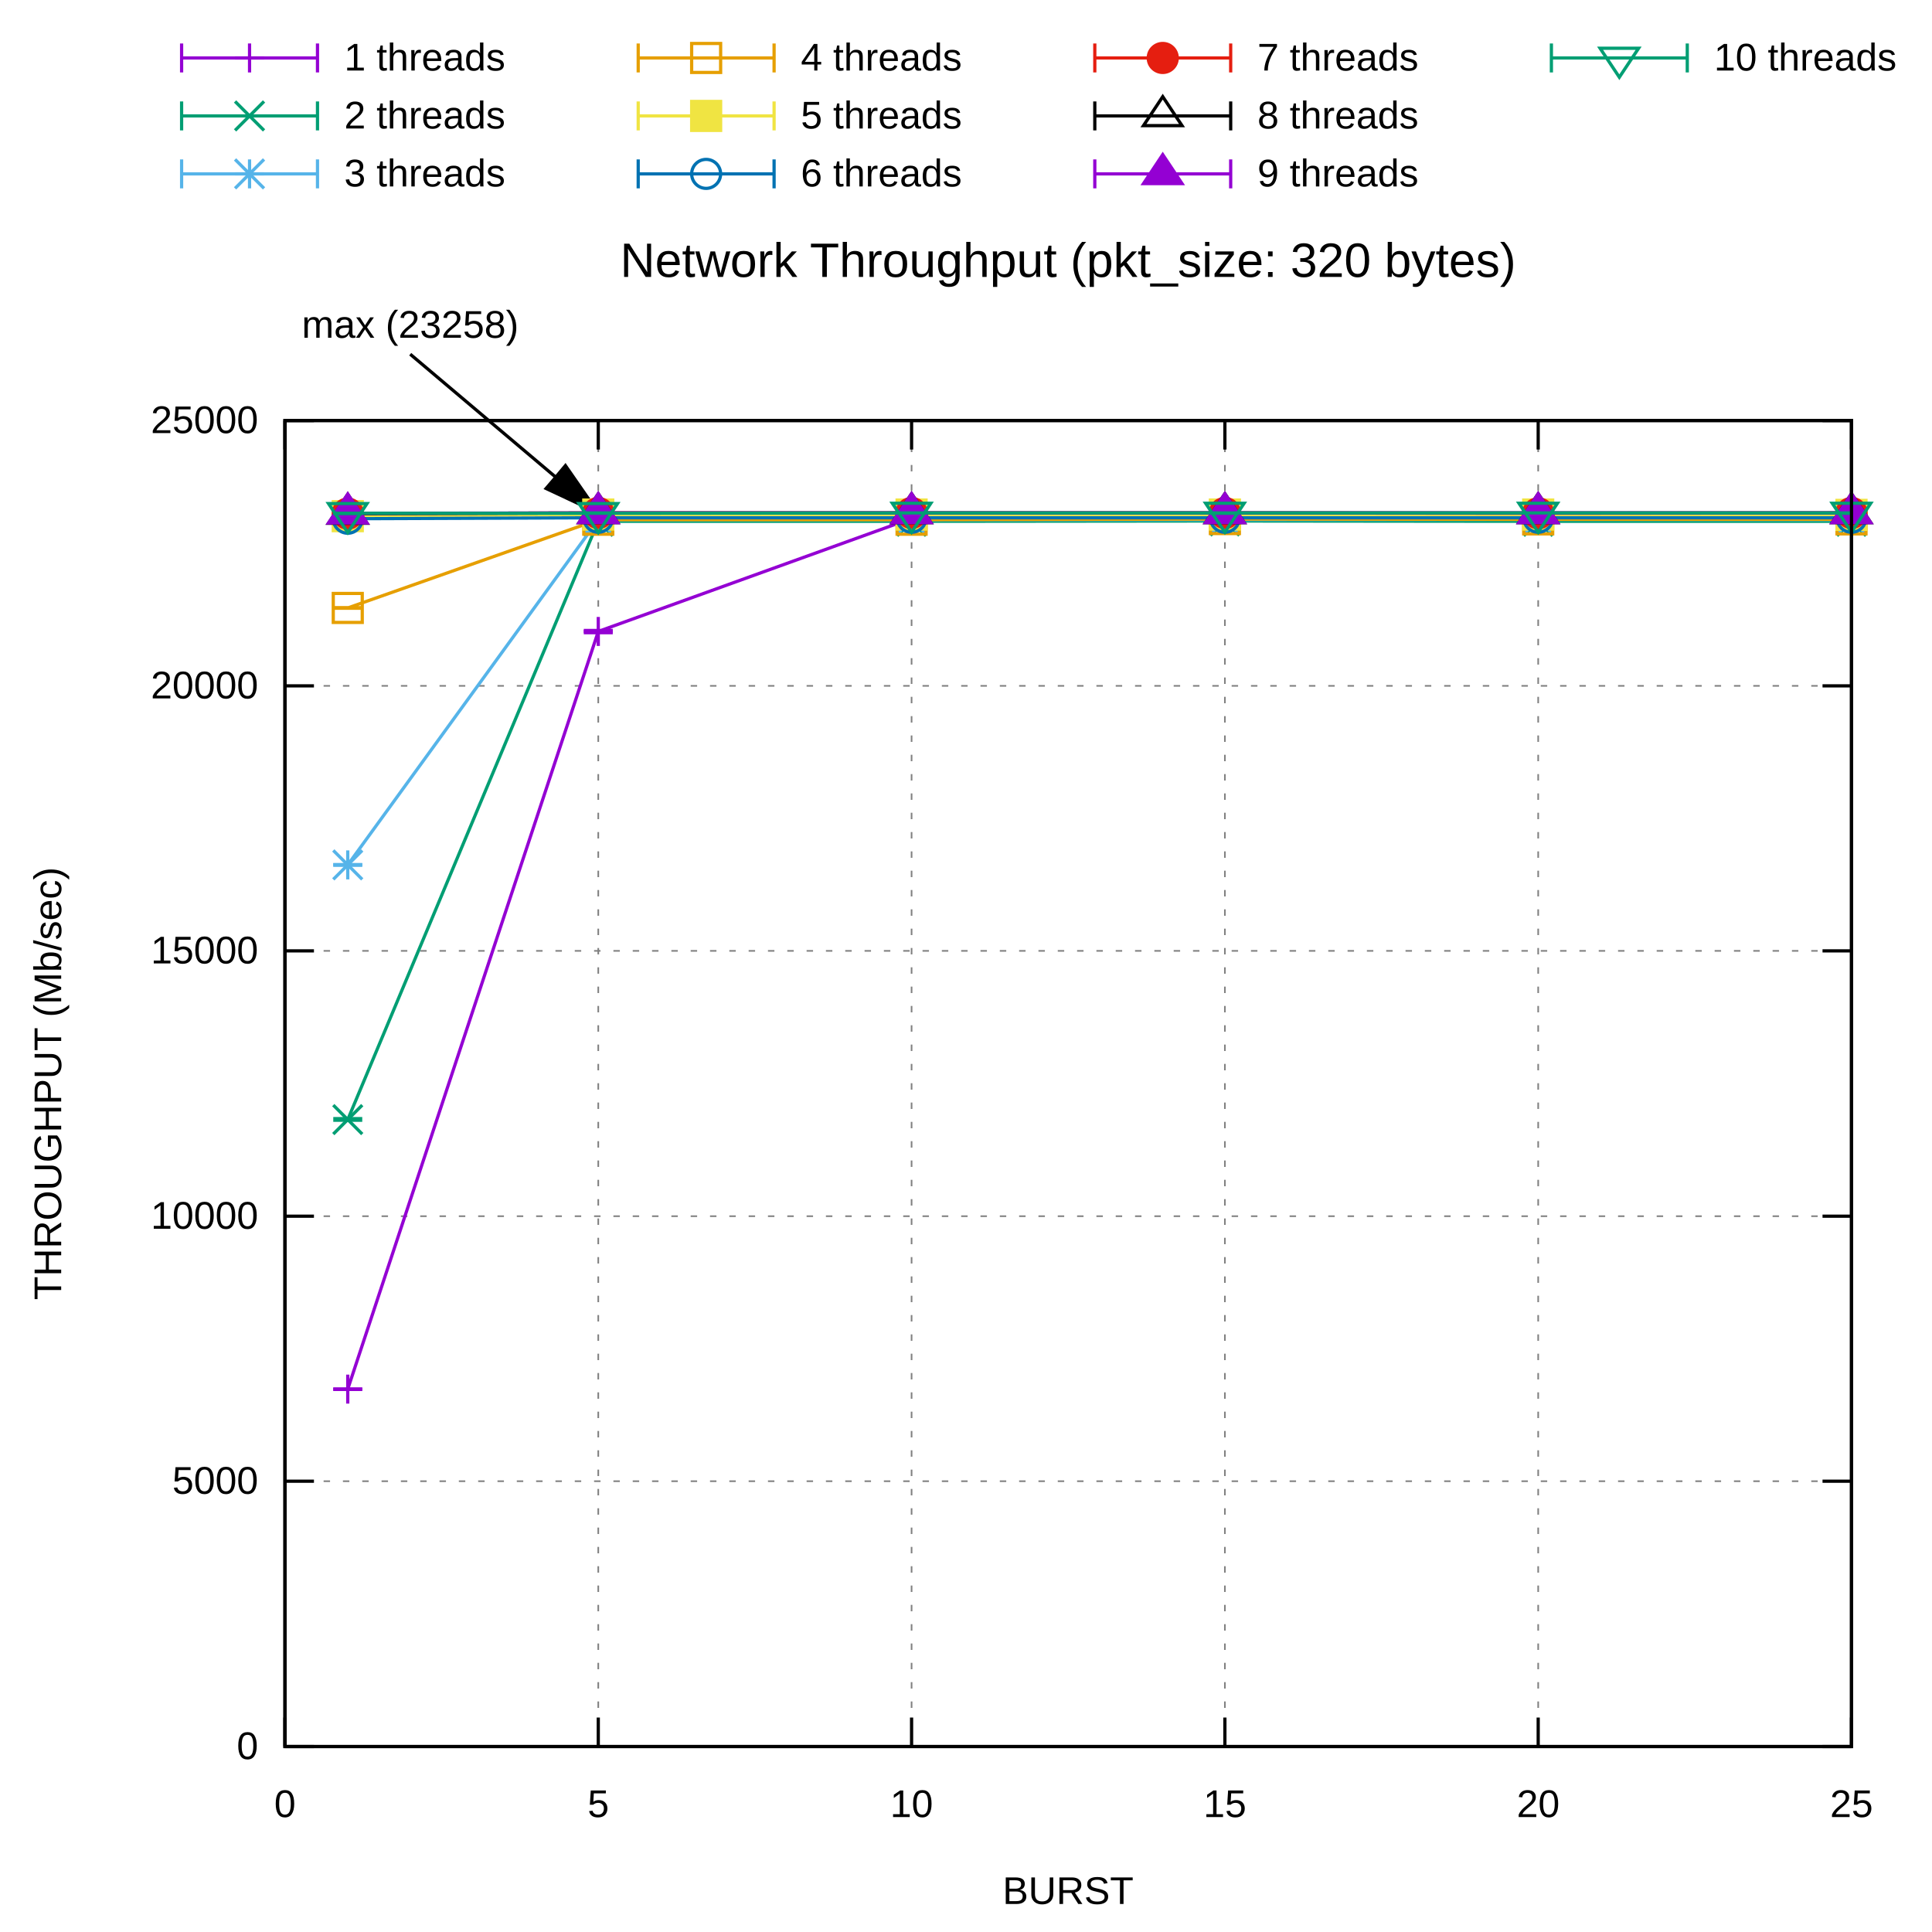
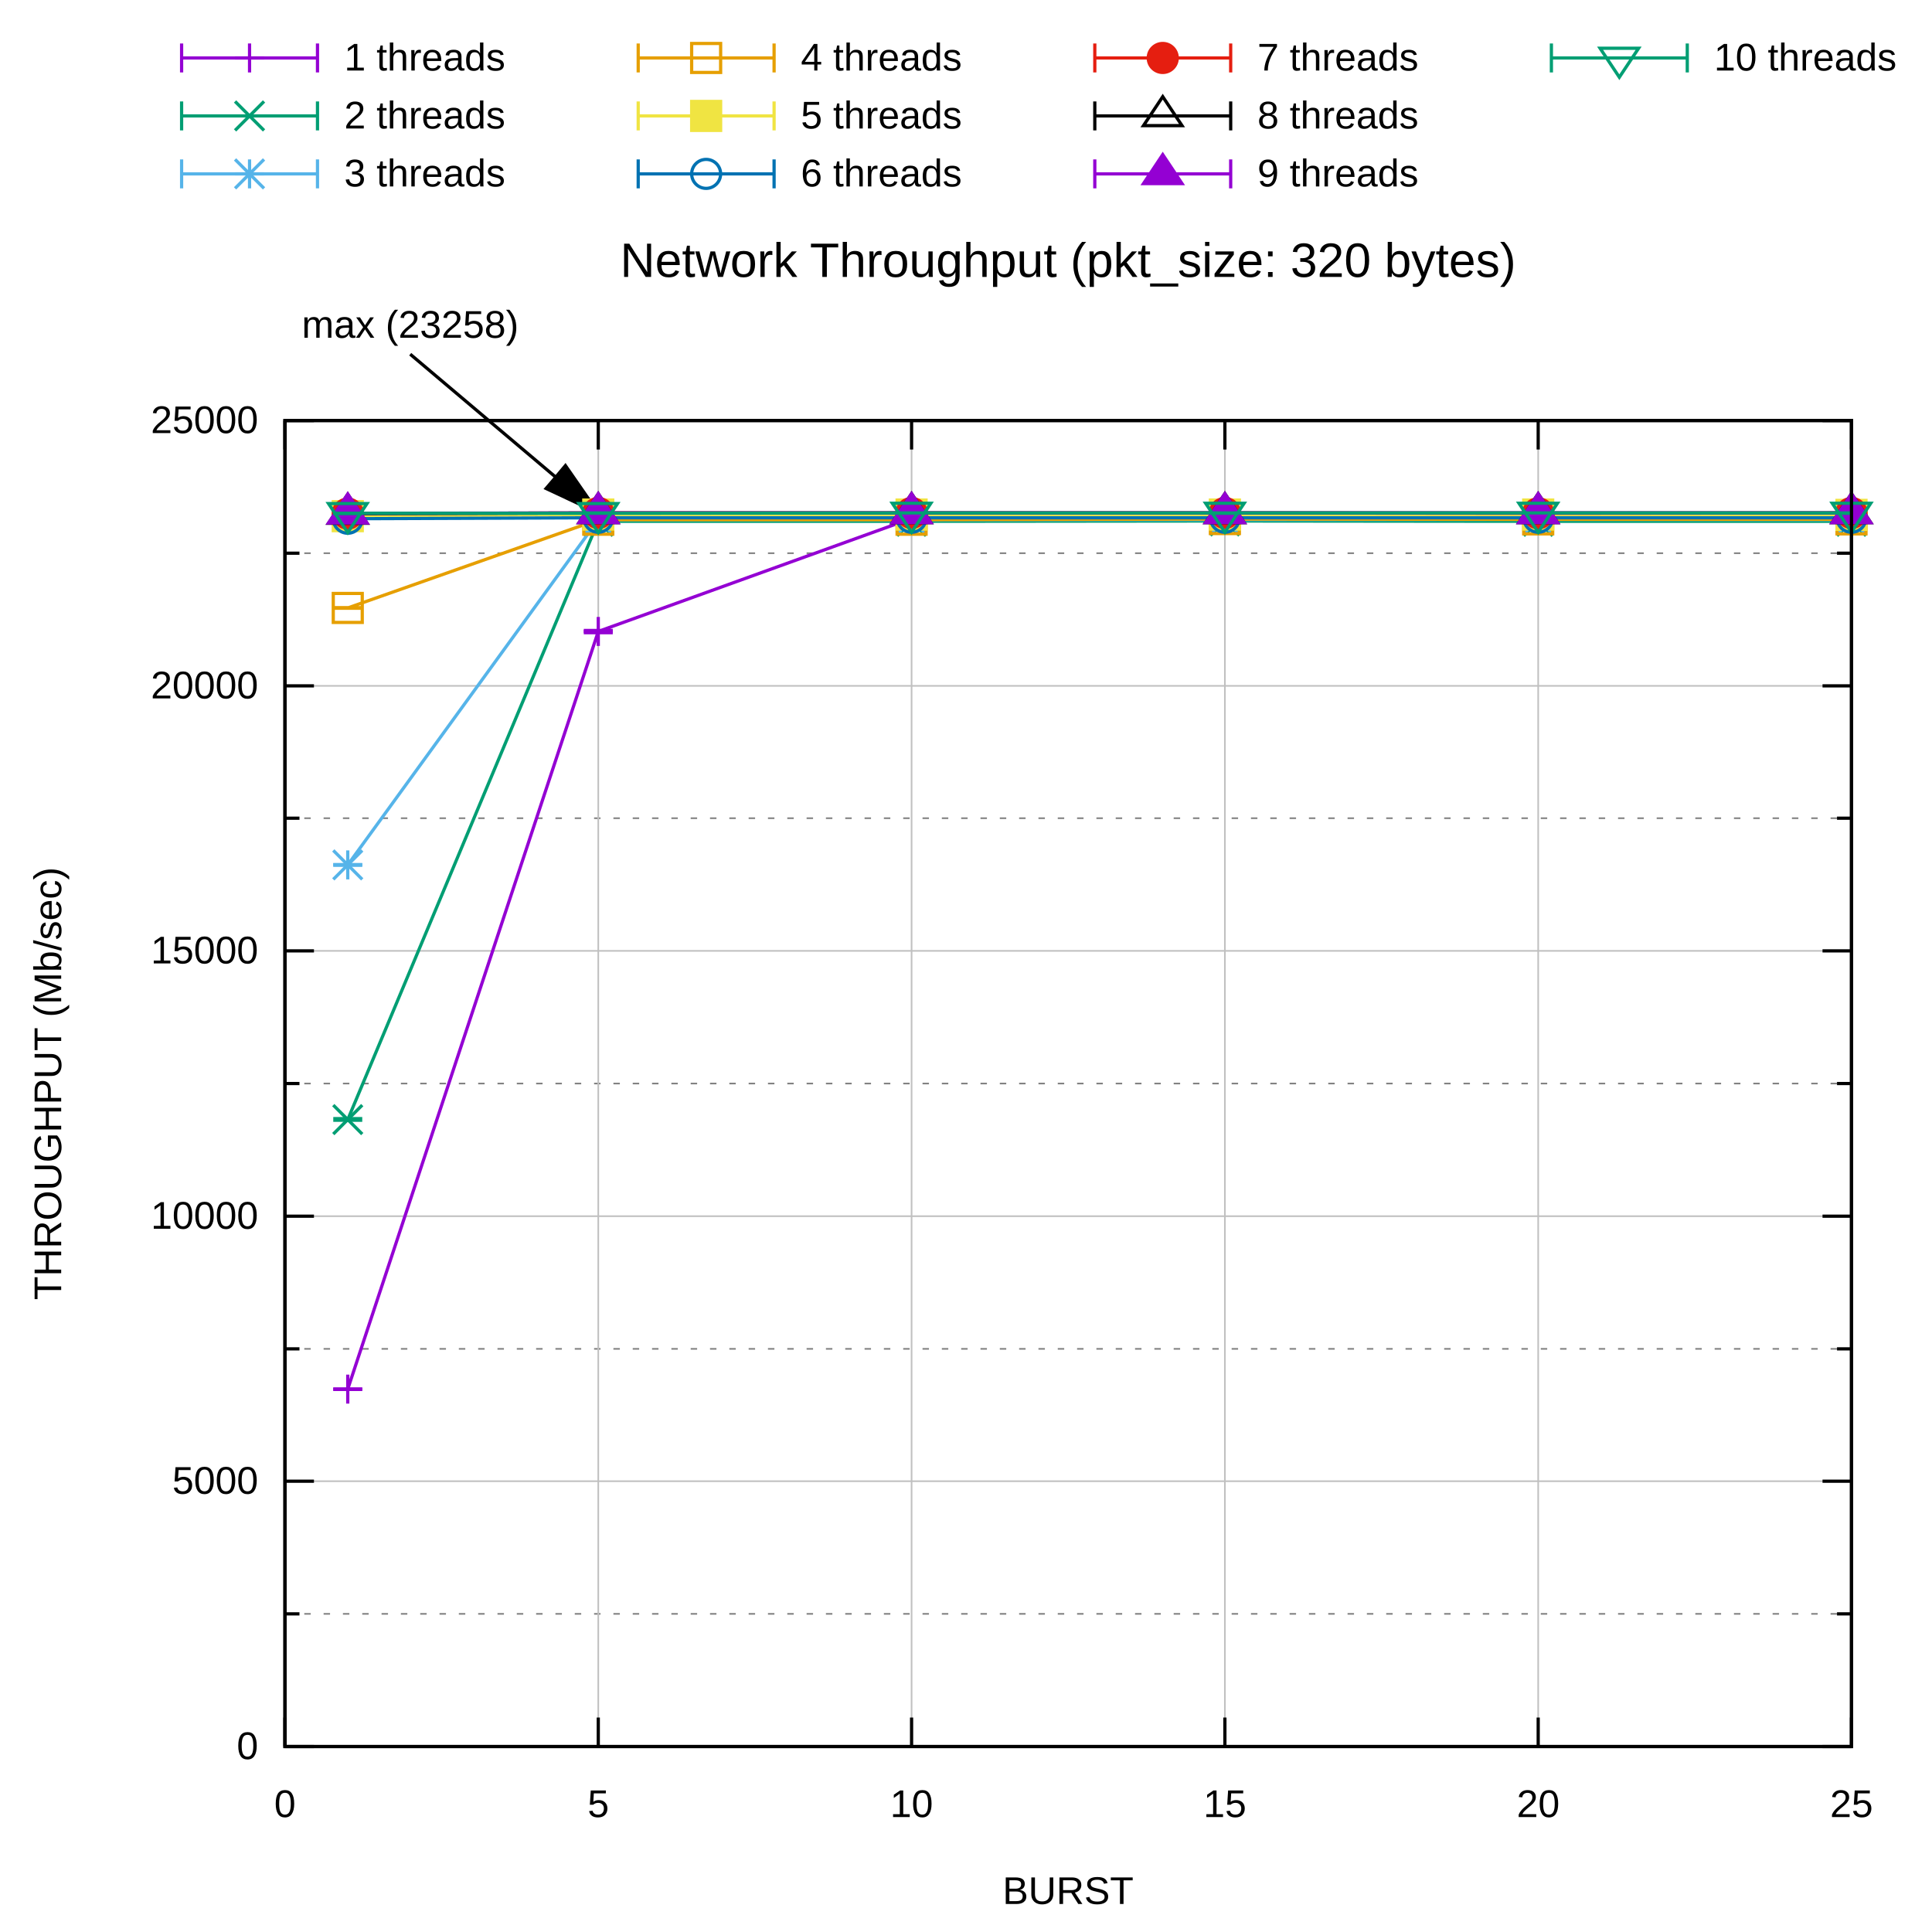
<svg xmlns="http://www.w3.org/2000/svg" xmlns:xlink="http://www.w3.org/1999/xlink" width="600" height="600" viewBox="0 0 600 600">
  <g id="gnuplot_canvas">
    <rect x="0" y="0" width="600" height="600" fill="none" />
    <defs>
      <circle id="gpDot" r="0.5" stroke-width="0.5" stroke="currentColor" />
      <path id="gpPt0" stroke-width="0.222" stroke="currentColor" d="M-1,0 h2 M0,-1 v2" />
      <path id="gpPt1" stroke-width="0.222" stroke="currentColor" d="M-1,-1 L1,1 M1,-1 L-1,1" />
      <path id="gpPt2" stroke-width="0.222" stroke="currentColor" d="M-1,0 L1,0 M0,-1 L0,1 M-1,-1 L1,1 M-1,1 L1,-1" />
      <rect id="gpPt3" stroke-width="0.222" stroke="currentColor" x="-1" y="-1" width="2" height="2" />
      <rect id="gpPt4" stroke-width="0.222" stroke="currentColor" fill="currentColor" x="-1" y="-1" width="2" height="2" />
      <circle id="gpPt5" stroke-width="0.222" stroke="currentColor" cx="0" cy="0" r="1" />
      <use xlink:href="#gpPt5" id="gpPt6" fill="currentColor" stroke="none" />
      <path id="gpPt7" stroke-width="0.222" stroke="currentColor" d="M0,-1.33 L-1.33,0.67 L1.33,0.67 z" />
      <use xlink:href="#gpPt7" id="gpPt8" fill="currentColor" stroke="none" />
      <use xlink:href="#gpPt7" id="gpPt9" stroke="currentColor" transform="rotate(180)" />
      <use xlink:href="#gpPt9" id="gpPt10" fill="currentColor" stroke="none" />
      <use xlink:href="#gpPt3" id="gpPt11" stroke="currentColor" transform="rotate(45)" />
      <use xlink:href="#gpPt11" id="gpPt12" fill="currentColor" stroke="none" />
      <path id="gpPt13" stroke-width="0.222" stroke="currentColor" d="M0,1.330 L1.265,0.411 L0.782,-1.067 L-0.782,-1.076 L-1.265,0.411 z" />
      <use xlink:href="#gpPt13" id="gpPt14" fill="currentColor" stroke="none" />
      <filter id="textbox" filterUnits="objectBoundingBox" x="0" y="0" height="1" width="1">
        <feFlood flood-color="white" flood-opacity="1" result="bgnd" />
        <feComposite in="SourceGraphic" in2="bgnd" operator="atop" />
      </filter>
      <filter id="greybox" filterUnits="objectBoundingBox" x="0" y="0" height="1" width="1">
        <feFlood flood-color="lightgrey" flood-opacity="1" result="grey" />
        <feComposite in="SourceGraphic" in2="grey" operator="atop" />
      </filter>
    </defs>
    <g fill="none" color="white" stroke="currentColor" stroke-width="1.00" stroke-linecap="butt" stroke-linejoin="miter">
</g>
    <g fill="none" color="black" stroke="currentColor" stroke-width="1.00" stroke-linecap="butt" stroke-linejoin="miter">
</g>
    <g fill="none" color="black" stroke="black" stroke-width="0.50" stroke-linecap="butt" stroke-linejoin="miter">
</g>
-     <g fill="none" color="gray" stroke="currentColor" stroke-width="0.50" stroke-linecap="butt" stroke-linejoin="miter">
-       <path stroke="gray" stroke-dasharray="2,4" class="gridline" d="M88.5,542.4 L575.0,542.4  " />
-     </g>
-     <g fill="none" color="gray" stroke="gray" stroke-width="1.00" stroke-linecap="butt" stroke-linejoin="miter">
+     <g fill="none" color="black" stroke="currentColor" stroke-width="0.50" stroke-linecap="butt" stroke-linejoin="miter">
+       <path stroke="rgb(192, 192, 192)" class="gridline" d="M88.5,542.4 L575.0,542.4  " />
+     </g>
+     <g fill="none" color="black" stroke="rgb(192, 192, 192)" stroke-width="1.00" stroke-linecap="butt" stroke-linejoin="miter">
</g>
    <g fill="none" color="black" stroke="currentColor" stroke-width="1.00" stroke-linecap="butt" stroke-linejoin="miter">
      <path stroke="black" d="M88.5,542.4 L97.5,542.4 M575.0,542.4 L566.0,542.4  " />
      <g transform="translate(80.2,546.3)" stroke="none" fill="black" font-family="arial" font-size="12.00" text-anchor="end">
        <text>
          <tspan font-family="arial"> 0</tspan>
        </text>
      </g>
    </g>
    <g fill="none" color="black" stroke="currentColor" stroke-width="1.00" stroke-linecap="butt" stroke-linejoin="miter">
</g>
    <g fill="none" color="black" stroke="black" stroke-width="0.50" stroke-linecap="butt" stroke-linejoin="miter">
</g>
    <g fill="none" color="gray" stroke="currentColor" stroke-width="0.50" stroke-linecap="butt" stroke-linejoin="miter">
-       <path stroke="gray" stroke-dasharray="2,4" class="gridline" d="M88.5,460.0 L575.0,460.0  " />
+       <path stroke="gray" stroke-dasharray="2,4" class="gridline" d="M88.5,501.2 L575.0,501.2  " />
    </g>
    <g fill="none" color="gray" stroke="gray" stroke-width="1.00" stroke-linecap="butt" stroke-linejoin="miter">
+ </g>
+     <g fill="none" color="black" stroke="currentColor" stroke-width="1.00" stroke-linecap="butt" stroke-linejoin="miter">
+       <path stroke="black" d="M88.5,501.2 L93.0,501.2 M575.0,501.2 L570.5,501.2  " />
+     </g>
+     <g fill="none" color="black" stroke="black" stroke-width="0.50" stroke-linecap="butt" stroke-linejoin="miter">
+ </g>
+     <g fill="none" color="black" stroke="currentColor" stroke-width="0.50" stroke-linecap="butt" stroke-linejoin="miter">
+       <path stroke="rgb(192, 192, 192)" class="gridline" d="M88.5,460.0 L575.0,460.0  " />
+     </g>
+     <g fill="none" color="black" stroke="rgb(192, 192, 192)" stroke-width="1.00" stroke-linecap="butt" stroke-linejoin="miter">
</g>
    <g fill="none" color="black" stroke="currentColor" stroke-width="1.00" stroke-linecap="butt" stroke-linejoin="miter">
      <path stroke="black" d="M88.5,460.0 L97.5,460.0 M575.0,460.0 L566.0,460.0  " />
      <g transform="translate(80.2,463.9)" stroke="none" fill="black" font-family="arial" font-size="12.00" text-anchor="end">
        <text>
          <tspan font-family="arial"> 5000</tspan>
        </text>
      </g>
    </g>
    <g fill="none" color="black" stroke="currentColor" stroke-width="1.00" stroke-linecap="butt" stroke-linejoin="miter">
</g>
    <g fill="none" color="black" stroke="black" stroke-width="0.50" stroke-linecap="butt" stroke-linejoin="miter">
</g>
    <g fill="none" color="gray" stroke="currentColor" stroke-width="0.50" stroke-linecap="butt" stroke-linejoin="miter">
-       <path stroke="gray" stroke-dasharray="2,4" class="gridline" d="M88.5,377.7 L575.0,377.7  " />
+       <path stroke="gray" stroke-dasharray="2,4" class="gridline" d="M88.5,418.9 L575.0,418.9  " />
    </g>
    <g fill="none" color="gray" stroke="gray" stroke-width="1.00" stroke-linecap="butt" stroke-linejoin="miter">
+ </g>
+     <g fill="none" color="black" stroke="currentColor" stroke-width="1.00" stroke-linecap="butt" stroke-linejoin="miter">
+       <path stroke="black" d="M88.5,418.9 L93.0,418.9 M575.0,418.9 L570.5,418.9  " />
+     </g>
+     <g fill="none" color="black" stroke="black" stroke-width="0.50" stroke-linecap="butt" stroke-linejoin="miter">
+ </g>
+     <g fill="none" color="black" stroke="currentColor" stroke-width="0.50" stroke-linecap="butt" stroke-linejoin="miter">
+       <path stroke="rgb(192, 192, 192)" class="gridline" d="M88.5,377.7 L575.0,377.7  " />
+     </g>
+     <g fill="none" color="black" stroke="rgb(192, 192, 192)" stroke-width="1.00" stroke-linecap="butt" stroke-linejoin="miter">
</g>
    <g fill="none" color="black" stroke="currentColor" stroke-width="1.00" stroke-linecap="butt" stroke-linejoin="miter">
      <path stroke="black" d="M88.5,377.7 L97.5,377.7 M575.0,377.7 L566.0,377.7  " />
      <g transform="translate(80.2,381.6)" stroke="none" fill="black" font-family="arial" font-size="12.00" text-anchor="end">
        <text>
          <tspan font-family="arial"> 10000</tspan>
        </text>
      </g>
    </g>
    <g fill="none" color="black" stroke="currentColor" stroke-width="1.00" stroke-linecap="butt" stroke-linejoin="miter">
</g>
    <g fill="none" color="black" stroke="black" stroke-width="0.50" stroke-linecap="butt" stroke-linejoin="miter">
</g>
    <g fill="none" color="gray" stroke="currentColor" stroke-width="0.50" stroke-linecap="butt" stroke-linejoin="miter">
-       <path stroke="gray" stroke-dasharray="2,4" class="gridline" d="M88.5,295.3 L575.0,295.3  " />
+       <path stroke="gray" stroke-dasharray="2,4" class="gridline" d="M88.5,336.5 L575.0,336.5  " />
    </g>
    <g fill="none" color="gray" stroke="gray" stroke-width="1.00" stroke-linecap="butt" stroke-linejoin="miter">
+ </g>
+     <g fill="none" color="black" stroke="currentColor" stroke-width="1.00" stroke-linecap="butt" stroke-linejoin="miter">
+       <path stroke="black" d="M88.5,336.5 L93.0,336.5 M575.0,336.5 L570.5,336.5  " />
+     </g>
+     <g fill="none" color="black" stroke="black" stroke-width="0.50" stroke-linecap="butt" stroke-linejoin="miter">
+ </g>
+     <g fill="none" color="black" stroke="currentColor" stroke-width="0.50" stroke-linecap="butt" stroke-linejoin="miter">
+       <path stroke="rgb(192, 192, 192)" class="gridline" d="M88.5,295.3 L575.0,295.3  " />
+     </g>
+     <g fill="none" color="black" stroke="rgb(192, 192, 192)" stroke-width="1.00" stroke-linecap="butt" stroke-linejoin="miter">
</g>
    <g fill="none" color="black" stroke="currentColor" stroke-width="1.00" stroke-linecap="butt" stroke-linejoin="miter">
      <path stroke="black" d="M88.5,295.3 L97.5,295.3 M575.0,295.3 L566.0,295.3  " />
      <g transform="translate(80.2,299.2)" stroke="none" fill="black" font-family="arial" font-size="12.00" text-anchor="end">
        <text>
          <tspan font-family="arial"> 15000</tspan>
        </text>
      </g>
    </g>
    <g fill="none" color="black" stroke="currentColor" stroke-width="1.00" stroke-linecap="butt" stroke-linejoin="miter">
</g>
    <g fill="none" color="black" stroke="black" stroke-width="0.50" stroke-linecap="butt" stroke-linejoin="miter">
</g>
    <g fill="none" color="gray" stroke="currentColor" stroke-width="0.50" stroke-linecap="butt" stroke-linejoin="miter">
-       <path stroke="gray" stroke-dasharray="2,4" class="gridline" d="M88.5,213.0 L575.0,213.0  " />
+       <path stroke="gray" stroke-dasharray="2,4" class="gridline" d="M88.5,254.1 L575.0,254.1  " />
    </g>
    <g fill="none" color="gray" stroke="gray" stroke-width="1.00" stroke-linecap="butt" stroke-linejoin="miter">
+ </g>
+     <g fill="none" color="black" stroke="currentColor" stroke-width="1.00" stroke-linecap="butt" stroke-linejoin="miter">
+       <path stroke="black" d="M88.5,254.1 L93.0,254.1 M575.0,254.1 L570.5,254.1  " />
+     </g>
+     <g fill="none" color="black" stroke="black" stroke-width="0.50" stroke-linecap="butt" stroke-linejoin="miter">
+ </g>
+     <g fill="none" color="black" stroke="currentColor" stroke-width="0.50" stroke-linecap="butt" stroke-linejoin="miter">
+       <path stroke="rgb(192, 192, 192)" class="gridline" d="M88.5,213.0 L575.0,213.0  " />
+     </g>
+     <g fill="none" color="black" stroke="rgb(192, 192, 192)" stroke-width="1.00" stroke-linecap="butt" stroke-linejoin="miter">
</g>
    <g fill="none" color="black" stroke="currentColor" stroke-width="1.00" stroke-linecap="butt" stroke-linejoin="miter">
      <path stroke="black" d="M88.5,213.0 L97.5,213.0 M575.0,213.0 L566.0,213.0  " />
      <g transform="translate(80.2,216.9)" stroke="none" fill="black" font-family="arial" font-size="12.00" text-anchor="end">
        <text>
          <tspan font-family="arial"> 20000</tspan>
        </text>
      </g>
    </g>
    <g fill="none" color="black" stroke="currentColor" stroke-width="1.00" stroke-linecap="butt" stroke-linejoin="miter">
</g>
    <g fill="none" color="black" stroke="black" stroke-width="0.50" stroke-linecap="butt" stroke-linejoin="miter">
</g>
    <g fill="none" color="gray" stroke="currentColor" stroke-width="0.50" stroke-linecap="butt" stroke-linejoin="miter">
-       <path stroke="gray" stroke-dasharray="2,4" class="gridline" d="M88.5,130.6 L575.0,130.6  " />
+       <path stroke="gray" stroke-dasharray="2,4" class="gridline" d="M88.5,171.8 L575.0,171.8  " />
    </g>
    <g fill="none" color="gray" stroke="gray" stroke-width="1.00" stroke-linecap="butt" stroke-linejoin="miter">
+ </g>
+     <g fill="none" color="black" stroke="currentColor" stroke-width="1.00" stroke-linecap="butt" stroke-linejoin="miter">
+       <path stroke="black" d="M88.5,171.8 L93.0,171.8 M575.0,171.8 L570.5,171.8  " />
+     </g>
+     <g fill="none" color="black" stroke="black" stroke-width="0.50" stroke-linecap="butt" stroke-linejoin="miter">
+ </g>
+     <g fill="none" color="black" stroke="currentColor" stroke-width="0.50" stroke-linecap="butt" stroke-linejoin="miter">
+       <path stroke="rgb(192, 192, 192)" class="gridline" d="M88.5,130.6 L575.0,130.6  " />
+     </g>
+     <g fill="none" color="black" stroke="rgb(192, 192, 192)" stroke-width="1.00" stroke-linecap="butt" stroke-linejoin="miter">
</g>
    <g fill="none" color="black" stroke="currentColor" stroke-width="1.00" stroke-linecap="butt" stroke-linejoin="miter">
      <path stroke="black" d="M88.5,130.6 L97.5,130.6 M575.0,130.6 L566.0,130.6  " />
      <g transform="translate(80.2,134.5)" stroke="none" fill="black" font-family="arial" font-size="12.00" text-anchor="end">
        <text>
          <tspan font-family="arial"> 25000</tspan>
        </text>
      </g>
    </g>
    <g fill="none" color="black" stroke="currentColor" stroke-width="1.00" stroke-linecap="butt" stroke-linejoin="miter">
</g>
    <g fill="none" color="black" stroke="black" stroke-width="0.50" stroke-linecap="butt" stroke-linejoin="miter">
</g>
-     <g fill="none" color="gray" stroke="currentColor" stroke-width="0.50" stroke-linecap="butt" stroke-linejoin="miter">
-       <path stroke="gray" stroke-dasharray="2,4" class="gridline" d="M88.5,542.4 L88.5,130.6  " />
-     </g>
-     <g fill="none" color="gray" stroke="gray" stroke-width="1.00" stroke-linecap="butt" stroke-linejoin="miter">
+     <g fill="none" color="black" stroke="currentColor" stroke-width="0.50" stroke-linecap="butt" stroke-linejoin="miter">
+       <path stroke="rgb(192, 192, 192)" class="gridline" d="M88.5,542.4 L88.5,130.6  " />
+     </g>
+     <g fill="none" color="black" stroke="rgb(192, 192, 192)" stroke-width="1.00" stroke-linecap="butt" stroke-linejoin="miter">
</g>
    <g fill="none" color="black" stroke="currentColor" stroke-width="1.00" stroke-linecap="butt" stroke-linejoin="miter">
      <path stroke="black" d="M88.5,542.4 L88.5,533.4 M88.5,130.6 L88.5,139.6  " />
      <g transform="translate(88.5,564.3)" stroke="none" fill="black" font-family="arial" font-size="12.00" text-anchor="middle">
        <text>
          <tspan font-family="arial"> 0</tspan>
        </text>
      </g>
    </g>
    <g fill="none" color="black" stroke="currentColor" stroke-width="1.00" stroke-linecap="butt" stroke-linejoin="miter">
</g>
    <g fill="none" color="black" stroke="black" stroke-width="0.50" stroke-linecap="butt" stroke-linejoin="miter">
</g>
-     <g fill="none" color="gray" stroke="currentColor" stroke-width="0.50" stroke-linecap="butt" stroke-linejoin="miter">
-       <path stroke="gray" stroke-dasharray="2,4" class="gridline" d="M185.8,542.4 L185.8,130.6  " />
-     </g>
-     <g fill="none" color="gray" stroke="gray" stroke-width="1.00" stroke-linecap="butt" stroke-linejoin="miter">
+     <g fill="none" color="black" stroke="currentColor" stroke-width="0.50" stroke-linecap="butt" stroke-linejoin="miter">
+       <path stroke="rgb(192, 192, 192)" class="gridline" d="M185.8,542.4 L185.8,130.6  " />
+     </g>
+     <g fill="none" color="black" stroke="rgb(192, 192, 192)" stroke-width="1.00" stroke-linecap="butt" stroke-linejoin="miter">
</g>
    <g fill="none" color="black" stroke="currentColor" stroke-width="1.00" stroke-linecap="butt" stroke-linejoin="miter">
      <path stroke="black" d="M185.8,542.4 L185.8,533.4 M185.8,130.6 L185.8,139.6  " />
      <g transform="translate(185.8,564.3)" stroke="none" fill="black" font-family="arial" font-size="12.00" text-anchor="middle">
        <text>
          <tspan font-family="arial"> 5</tspan>
        </text>
      </g>
    </g>
    <g fill="none" color="black" stroke="currentColor" stroke-width="1.00" stroke-linecap="butt" stroke-linejoin="miter">
</g>
    <g fill="none" color="black" stroke="black" stroke-width="0.50" stroke-linecap="butt" stroke-linejoin="miter">
</g>
-     <g fill="none" color="gray" stroke="currentColor" stroke-width="0.50" stroke-linecap="butt" stroke-linejoin="miter">
-       <path stroke="gray" stroke-dasharray="2,4" class="gridline" d="M283.1,542.4 L283.1,130.6  " />
-     </g>
-     <g fill="none" color="gray" stroke="gray" stroke-width="1.00" stroke-linecap="butt" stroke-linejoin="miter">
+     <g fill="none" color="black" stroke="currentColor" stroke-width="0.50" stroke-linecap="butt" stroke-linejoin="miter">
+       <path stroke="rgb(192, 192, 192)" class="gridline" d="M283.1,542.4 L283.1,130.6  " />
+     </g>
+     <g fill="none" color="black" stroke="rgb(192, 192, 192)" stroke-width="1.00" stroke-linecap="butt" stroke-linejoin="miter">
</g>
    <g fill="none" color="black" stroke="currentColor" stroke-width="1.00" stroke-linecap="butt" stroke-linejoin="miter">
      <path stroke="black" d="M283.1,542.4 L283.1,533.4 M283.1,130.6 L283.1,139.6  " />
      <g transform="translate(283.1,564.3)" stroke="none" fill="black" font-family="arial" font-size="12.00" text-anchor="middle">
        <text>
          <tspan font-family="arial"> 10</tspan>
        </text>
      </g>
    </g>
    <g fill="none" color="black" stroke="currentColor" stroke-width="1.00" stroke-linecap="butt" stroke-linejoin="miter">
</g>
    <g fill="none" color="black" stroke="black" stroke-width="0.50" stroke-linecap="butt" stroke-linejoin="miter">
</g>
-     <g fill="none" color="gray" stroke="currentColor" stroke-width="0.50" stroke-linecap="butt" stroke-linejoin="miter">
-       <path stroke="gray" stroke-dasharray="2,4" class="gridline" d="M380.4,542.4 L380.4,130.6  " />
-     </g>
-     <g fill="none" color="gray" stroke="gray" stroke-width="1.00" stroke-linecap="butt" stroke-linejoin="miter">
+     <g fill="none" color="black" stroke="currentColor" stroke-width="0.50" stroke-linecap="butt" stroke-linejoin="miter">
+       <path stroke="rgb(192, 192, 192)" class="gridline" d="M380.4,542.4 L380.4,130.6  " />
+     </g>
+     <g fill="none" color="black" stroke="rgb(192, 192, 192)" stroke-width="1.00" stroke-linecap="butt" stroke-linejoin="miter">
</g>
    <g fill="none" color="black" stroke="currentColor" stroke-width="1.00" stroke-linecap="butt" stroke-linejoin="miter">
      <path stroke="black" d="M380.4,542.4 L380.4,533.4 M380.4,130.6 L380.4,139.6  " />
      <g transform="translate(380.4,564.3)" stroke="none" fill="black" font-family="arial" font-size="12.00" text-anchor="middle">
        <text>
          <tspan font-family="arial"> 15</tspan>
        </text>
      </g>
    </g>
    <g fill="none" color="black" stroke="currentColor" stroke-width="1.00" stroke-linecap="butt" stroke-linejoin="miter">
</g>
    <g fill="none" color="black" stroke="black" stroke-width="0.50" stroke-linecap="butt" stroke-linejoin="miter">
</g>
-     <g fill="none" color="gray" stroke="currentColor" stroke-width="0.50" stroke-linecap="butt" stroke-linejoin="miter">
-       <path stroke="gray" stroke-dasharray="2,4" class="gridline" d="M477.7,542.4 L477.7,130.6  " />
-     </g>
-     <g fill="none" color="gray" stroke="gray" stroke-width="1.00" stroke-linecap="butt" stroke-linejoin="miter">
+     <g fill="none" color="black" stroke="currentColor" stroke-width="0.50" stroke-linecap="butt" stroke-linejoin="miter">
+       <path stroke="rgb(192, 192, 192)" class="gridline" d="M477.7,542.4 L477.7,130.6  " />
+     </g>
+     <g fill="none" color="black" stroke="rgb(192, 192, 192)" stroke-width="1.00" stroke-linecap="butt" stroke-linejoin="miter">
</g>
    <g fill="none" color="black" stroke="currentColor" stroke-width="1.00" stroke-linecap="butt" stroke-linejoin="miter">
      <path stroke="black" d="M477.7,542.4 L477.7,533.4 M477.7,130.6 L477.7,139.6  " />
      <g transform="translate(477.7,564.3)" stroke="none" fill="black" font-family="arial" font-size="12.00" text-anchor="middle">
        <text>
          <tspan font-family="arial"> 20</tspan>
        </text>
      </g>
    </g>
    <g fill="none" color="black" stroke="currentColor" stroke-width="1.00" stroke-linecap="butt" stroke-linejoin="miter">
</g>
    <g fill="none" color="black" stroke="black" stroke-width="0.50" stroke-linecap="butt" stroke-linejoin="miter">
</g>
-     <g fill="none" color="gray" stroke="currentColor" stroke-width="0.50" stroke-linecap="butt" stroke-linejoin="miter">
-       <path stroke="gray" stroke-dasharray="2,4" class="gridline" d="M575.0,542.4 L575.0,130.6  " />
-     </g>
-     <g fill="none" color="gray" stroke="gray" stroke-width="1.00" stroke-linecap="butt" stroke-linejoin="miter">
+     <g fill="none" color="black" stroke="currentColor" stroke-width="0.50" stroke-linecap="butt" stroke-linejoin="miter">
+       <path stroke="rgb(192, 192, 192)" class="gridline" d="M575.0,542.4 L575.0,130.6  " />
+     </g>
+     <g fill="none" color="black" stroke="rgb(192, 192, 192)" stroke-width="1.00" stroke-linecap="butt" stroke-linejoin="miter">
</g>
    <g fill="none" color="black" stroke="currentColor" stroke-width="1.00" stroke-linecap="butt" stroke-linejoin="miter">
      <path stroke="black" d="M575.0,542.4 L575.0,533.4 M575.0,130.6 L575.0,139.6  " />
      <g transform="translate(575.0,564.3)" stroke="none" fill="black" font-family="arial" font-size="12.00" text-anchor="middle">
        <text>
          <tspan font-family="arial"> 25</tspan>
        </text>
      </g>
    </g>
    <g fill="none" color="black" stroke="currentColor" stroke-width="1.00" stroke-linecap="butt" stroke-linejoin="miter">
</g>
    <g fill="none" color="black" stroke="currentColor" stroke-width="1.00" stroke-linecap="butt" stroke-linejoin="miter">
      <path stroke="black" d="M88.5,130.6 L88.5,542.4 L575.0,542.4 L575.0,130.6 L88.5,130.6 Z  " />
      <g transform="translate(127.4,104.9)" stroke="none" fill="black" font-family="arial" font-size="12.00" text-anchor="middle">
        <text>
          <tspan font-family="arial">max (23258)</tspan>
        </text>
      </g>
      <g stroke="none" shape-rendering="crispEdges">
        <polygon fill="black" points="172.6,148.2 169.6,151.7 185.8,159.3 175.6,144.6 172.6,148.2 " />
      </g>
      <path stroke="black" d="M172.6,148.2 L169.6,151.7 L185.8,159.3 L175.6,144.6 L172.6,148.2 Z  " />
      <path stroke="black" d="M127.4,110.0 L172.6,148.2  " />
    </g>
    <g fill="none" color="black" stroke="currentColor" stroke-width="1.00" stroke-linecap="butt" stroke-linejoin="miter">
      <g transform="translate(19.0,336.5) rotate(270)" stroke="none" fill="black" font-family="arial" font-size="12.00" text-anchor="middle">
        <text>
          <tspan font-family="arial">THROUGHPUT (Mb/sec)</tspan>
        </text>
      </g>
    </g>
    <g fill="none" color="black" stroke="currentColor" stroke-width="1.00" stroke-linecap="butt" stroke-linejoin="miter">
      <g transform="translate(331.7,591.3)" stroke="none" fill="black" font-family="arial" font-size="12.00" text-anchor="middle">
        <text>
          <tspan font-family="arial">BURST</tspan>
        </text>
      </g>
    </g>
    <g fill="none" color="black" stroke="currentColor" stroke-width="1.00" stroke-linecap="butt" stroke-linejoin="miter">
      <g transform="translate(331.7,86.0)" stroke="none" fill="black" font-family="arial" font-size="15.00" text-anchor="middle">
        <text>Network Throughput (pkt_size: 320 bytes)</text>
      </g>
    </g>
    <g fill="none" color="black" stroke="currentColor" stroke-width="1.00" stroke-linecap="butt" stroke-linejoin="miter">
</g>
    <g id="gnuplot_plot_1">
      <g fill="none" color="black" stroke="currentColor" stroke-width="1.00" stroke-linecap="butt" stroke-linejoin="miter">
        <g transform="translate(106.9,21.9)" stroke="none" fill="black" font-family="arial" font-size="12.00" text-anchor="start">
          <text>
            <tspan font-family="arial">1 threads</tspan>
          </text>
        </g>
      </g>
      <g fill="none" color="black" stroke="currentColor" stroke-width="1.00" stroke-linecap="butt" stroke-linejoin="miter">
        <path stroke="rgb(148,   0, 211)" d="M56.4,18.0 L98.6,18.0 M56.4,13.5 L56.4,22.5 M98.6,13.5 L98.6,22.5 M108.0,431.4 L185.8,196.1   L283.1,161.0 L380.4,161.0 L477.7,161.0 L575.0,160.9 M108.0,431.5 L108.0,431.4 M103.5,431.5 L112.5,431.5   M103.5,431.4 L112.5,431.4 M185.8,196.5 L185.8,195.8 M181.3,196.5 L190.3,196.5 M181.3,195.8 L190.3,195.8   M283.1,161.0 M278.6,161.0 L287.6,161.0 M278.6,161.0 L287.6,161.0 M380.4,161.1 L380.4,160.9 M375.9,161.1   L384.9,161.1 M375.9,160.9 L384.9,160.9 M477.7,161.1 L477.7,161.0 M473.2,161.1 L482.2,161.1 M473.2,161.0   L482.2,161.0 M575.0,160.9 M570.5,160.9 L575.0,160.9 M570.5,160.9 L575.0,160.9  " />
        <use xlink:href="#gpPt0" transform="translate(108.0,431.4) scale(4.50)" color="rgb(148,   0, 211)" />
        <use xlink:href="#gpPt0" transform="translate(185.8,196.1) scale(4.50)" color="rgb(148,   0, 211)" />
        <use xlink:href="#gpPt0" transform="translate(283.1,161.0) scale(4.50)" color="rgb(148,   0, 211)" />
        <use xlink:href="#gpPt0" transform="translate(380.4,161.0) scale(4.50)" color="rgb(148,   0, 211)" />
        <use xlink:href="#gpPt0" transform="translate(477.7,161.0) scale(4.50)" color="rgb(148,   0, 211)" />
        <use xlink:href="#gpPt0" transform="translate(575.0,160.9) scale(4.50)" color="rgb(148,   0, 211)" />
        <use xlink:href="#gpPt0" transform="translate(77.5,18.0) scale(4.50)" color="rgb(148,   0, 211)" />
      </g>
    </g>
    <g id="gnuplot_plot_2">
      <g fill="none" color="black" stroke="currentColor" stroke-width="1.00" stroke-linecap="butt" stroke-linejoin="miter">
        <g transform="translate(106.9,39.9)" stroke="none" fill="black" font-family="arial" font-size="12.00" text-anchor="start">
          <text>
            <tspan font-family="arial">2 threads</tspan>
          </text>
        </g>
      </g>
      <g fill="none" color="black" stroke="currentColor" stroke-width="1.00" stroke-linecap="butt" stroke-linejoin="miter">
        <path stroke="rgb(  0, 158, 115)" d="M56.4,36.0 L98.6,36.0 M56.4,31.5 L56.4,40.5 M98.6,31.5 L98.6,40.5 M108.0,347.7 L185.8,161.9   L283.1,161.9 L380.4,161.8 L477.7,161.9 L575.0,161.9 M108.0,347.9 L108.0,347.4 M103.5,347.9 L112.5,347.9   M103.5,347.4 L112.5,347.4 M185.8,162.0 L185.8,161.8 M181.3,162.0 L190.3,162.0 M181.3,161.8 L190.3,161.8   M283.1,162.0 L283.1,161.9 M278.6,162.0 L287.6,162.0 M278.6,161.9 L287.6,161.9 M380.4,161.9 L380.4,161.8   M375.9,161.9 L384.9,161.9 M375.9,161.8 L384.9,161.8 M477.7,161.9 L477.7,161.8 M473.2,161.9 L482.2,161.9   M473.2,161.8 L482.2,161.8 M575.0,161.9 L575.0,161.8 M570.5,161.9 L575.0,161.9 M570.5,161.8 L575.0,161.8    " />
        <use xlink:href="#gpPt1" transform="translate(108.0,347.7) scale(4.50)" color="rgb(  0, 158, 115)" />
        <use xlink:href="#gpPt1" transform="translate(185.8,161.9) scale(4.50)" color="rgb(  0, 158, 115)" />
        <use xlink:href="#gpPt1" transform="translate(283.1,161.9) scale(4.50)" color="rgb(  0, 158, 115)" />
        <use xlink:href="#gpPt1" transform="translate(380.4,161.8) scale(4.50)" color="rgb(  0, 158, 115)" />
        <use xlink:href="#gpPt1" transform="translate(477.7,161.9) scale(4.50)" color="rgb(  0, 158, 115)" />
        <use xlink:href="#gpPt1" transform="translate(575.0,161.9) scale(4.50)" color="rgb(  0, 158, 115)" />
        <use xlink:href="#gpPt1" transform="translate(77.5,36.0) scale(4.50)" color="rgb(  0, 158, 115)" />
      </g>
    </g>
    <g id="gnuplot_plot_3">
      <g fill="none" color="black" stroke="currentColor" stroke-width="1.00" stroke-linecap="butt" stroke-linejoin="miter">
        <g transform="translate(106.9,57.9)" stroke="none" fill="black" font-family="arial" font-size="12.00" text-anchor="start">
          <text>
            <tspan font-family="arial">3 threads</tspan>
          </text>
        </g>
      </g>
      <g fill="none" color="black" stroke="currentColor" stroke-width="1.00" stroke-linecap="butt" stroke-linejoin="miter">
        <path stroke="rgb( 86, 180, 233)" d="M56.4,54.0 L98.6,54.0 M56.4,49.5 L56.4,58.5 M98.6,49.5 L98.6,58.5 M108.0,268.6 L185.8,161.4   L283.1,161.4 L380.4,161.4 L477.7,161.3 L575.0,161.4 M108.0,268.7 L108.0,268.5 M103.5,268.7 L112.5,268.7   M103.5,268.5 L112.5,268.5 M185.8,161.4 M181.3,161.4 L190.3,161.4 M181.3,161.4 L190.3,161.4 M283.1,161.4   M278.6,161.4 L287.6,161.4 M278.6,161.4 L287.6,161.4 M380.4,161.4 L380.4,161.3 M375.9,161.4 L384.9,161.4   M375.9,161.3 L384.9,161.3 M477.7,161.4 L477.7,161.3 M473.2,161.4 L482.2,161.4 M473.2,161.3 L482.2,161.3   M575.0,161.4 M570.5,161.4 L575.0,161.4 M570.5,161.4 L575.0,161.4  " />
        <use xlink:href="#gpPt2" transform="translate(108.0,268.6) scale(4.50)" color="rgb( 86, 180, 233)" />
        <use xlink:href="#gpPt2" transform="translate(185.8,161.4) scale(4.50)" color="rgb( 86, 180, 233)" />
        <use xlink:href="#gpPt2" transform="translate(283.1,161.4) scale(4.50)" color="rgb( 86, 180, 233)" />
        <use xlink:href="#gpPt2" transform="translate(380.4,161.4) scale(4.50)" color="rgb( 86, 180, 233)" />
        <use xlink:href="#gpPt2" transform="translate(477.7,161.3) scale(4.50)" color="rgb( 86, 180, 233)" />
        <use xlink:href="#gpPt2" transform="translate(575.0,161.4) scale(4.50)" color="rgb( 86, 180, 233)" />
        <use xlink:href="#gpPt2" transform="translate(77.5,54.0) scale(4.50)" color="rgb( 86, 180, 233)" />
      </g>
    </g>
    <g id="gnuplot_plot_4">
      <g fill="none" color="black" stroke="currentColor" stroke-width="1.00" stroke-linecap="butt" stroke-linejoin="miter">
        <g transform="translate(248.7,21.9)" stroke="none" fill="black" font-family="arial" font-size="12.00" text-anchor="start">
          <text>
            <tspan font-family="arial">4 threads</tspan>
          </text>
        </g>
      </g>
      <g fill="none" color="black" stroke="currentColor" stroke-width="1.00" stroke-linecap="butt" stroke-linejoin="miter">
        <path stroke="rgb(230, 159,   0)" d="M198.2,18.0 L240.4,18.0 M198.2,13.5 L198.2,22.5 M240.4,13.5 L240.4,22.5 M108.0,188.8 L185.8,161.4   L283.1,161.4 L380.4,161.2 L477.7,161.3 L575.0,161.3 M108.0,188.9 L108.0,188.7 M103.5,188.9 L112.5,188.9   M103.5,188.7 L112.5,188.7 M185.8,161.4 L185.8,161.3 M181.3,161.4 L190.3,161.4 M181.3,161.3 L190.3,161.3   M283.1,161.4 L283.1,161.3 M278.6,161.4 L287.6,161.4 M278.6,161.3 L287.6,161.3 M380.4,161.5 L380.4,160.8   M375.9,161.5 L384.9,161.5 M375.9,160.8 L384.9,160.8 M477.7,161.3 M473.2,161.3 L482.2,161.3 M473.2,161.3   L482.2,161.3 M575.0,161.3 M570.5,161.3 L575.0,161.3 M570.5,161.3 L575.0,161.3  " />
        <use xlink:href="#gpPt3" transform="translate(108.0,188.8) scale(4.50)" color="rgb(230, 159,   0)" />
        <use xlink:href="#gpPt3" transform="translate(185.8,161.4) scale(4.50)" color="rgb(230, 159,   0)" />
        <use xlink:href="#gpPt3" transform="translate(283.1,161.4) scale(4.50)" color="rgb(230, 159,   0)" />
        <use xlink:href="#gpPt3" transform="translate(380.4,161.2) scale(4.50)" color="rgb(230, 159,   0)" />
        <use xlink:href="#gpPt3" transform="translate(477.7,161.3) scale(4.50)" color="rgb(230, 159,   0)" />
        <use xlink:href="#gpPt3" transform="translate(575.0,161.3) scale(4.50)" color="rgb(230, 159,   0)" />
        <use xlink:href="#gpPt3" transform="translate(219.3,18.0) scale(4.50)" color="rgb(230, 159,   0)" />
      </g>
    </g>
    <g id="gnuplot_plot_5">
      <g fill="none" color="black" stroke="currentColor" stroke-width="1.00" stroke-linecap="butt" stroke-linejoin="miter">
        <g transform="translate(248.7,39.9)" stroke="none" fill="black" font-family="arial" font-size="12.00" text-anchor="start">
          <text>
            <tspan font-family="arial">5 threads</tspan>
          </text>
        </g>
      </g>
      <g fill="none" color="black" stroke="currentColor" stroke-width="1.00" stroke-linecap="butt" stroke-linejoin="miter">
        <path stroke="rgb(240, 228,  66)" d="M198.2,36.0 L240.4,36.0 M198.2,31.5 L198.2,40.5 M240.4,31.5 L240.4,40.5 M108.0,160.3 L185.8,159.8   L283.1,159.8 L380.4,159.8 L477.7,159.8 L575.0,159.9 M108.0,160.3 M103.5,160.3 L112.5,160.3 M103.5,160.3   L112.5,160.3 M185.8,159.9 L185.8,159.7 M181.3,159.9 L190.3,159.9 M181.3,159.7 L190.3,159.7 M283.1,159.8   M278.6,159.8 L287.6,159.8 M278.6,159.8 L287.6,159.8 M380.4,159.8 L380.4,159.7 M375.9,159.8 L384.9,159.8   M375.9,159.7 L384.9,159.7 M477.7,159.8 M473.2,159.8 L482.2,159.8 M473.2,159.8 L482.2,159.8 M575.0,160.0   L575.0,159.8 M570.5,160.0 L575.0,160.0 M570.5,159.8 L575.0,159.8  " />
        <use xlink:href="#gpPt4" transform="translate(108.0,160.3) scale(4.50)" color="rgb(240, 228,  66)" />
        <use xlink:href="#gpPt4" transform="translate(185.8,159.8) scale(4.50)" color="rgb(240, 228,  66)" />
        <use xlink:href="#gpPt4" transform="translate(283.1,159.8) scale(4.50)" color="rgb(240, 228,  66)" />
        <use xlink:href="#gpPt4" transform="translate(380.4,159.8) scale(4.50)" color="rgb(240, 228,  66)" />
        <use xlink:href="#gpPt4" transform="translate(477.7,159.8) scale(4.50)" color="rgb(240, 228,  66)" />
        <use xlink:href="#gpPt4" transform="translate(575.0,159.9) scale(4.50)" color="rgb(240, 228,  66)" />
        <use xlink:href="#gpPt4" transform="translate(219.3,36.0) scale(4.50)" color="rgb(240, 228,  66)" />
      </g>
    </g>
    <g id="gnuplot_plot_6">
      <g fill="none" color="black" stroke="currentColor" stroke-width="1.00" stroke-linecap="butt" stroke-linejoin="miter">
        <g transform="translate(248.7,57.9)" stroke="none" fill="black" font-family="arial" font-size="12.00" text-anchor="start">
          <text>
            <tspan font-family="arial">6 threads</tspan>
          </text>
        </g>
      </g>
      <g fill="none" color="black" stroke="currentColor" stroke-width="1.00" stroke-linecap="butt" stroke-linejoin="miter">
        <path stroke="rgb(  0, 114, 178)" d="M198.2,54.0 L240.4,54.0 M198.2,49.5 L198.2,58.5 M240.4,49.5 L240.4,58.5 M108.0,161.1 L185.8,160.8   L283.1,160.8 L380.4,160.8 L477.7,160.8 L575.0,160.8 M108.0,161.1 M103.5,161.1 L112.5,161.1 M103.5,161.1   L112.5,161.1 M185.8,160.8 M181.3,160.8 L190.3,160.8 M181.3,160.8 L190.3,160.8 M283.1,160.8 M278.6,160.8   L287.6,160.8 M278.6,160.8 L287.6,160.8 M380.4,160.9 L380.4,160.8 M375.9,160.9 L384.9,160.9 M375.9,160.8   L384.9,160.8 M477.7,160.9 L477.7,160.7 M473.2,160.9 L482.2,160.9 M473.2,160.7 L482.2,160.7 M575.0,160.9   L575.0,160.8 M570.5,160.9 L575.0,160.9 M570.5,160.8 L575.0,160.8  " />
        <use xlink:href="#gpPt5" transform="translate(108.0,161.1) scale(4.50)" color="rgb(  0, 114, 178)" />
        <use xlink:href="#gpPt5" transform="translate(185.8,160.8) scale(4.50)" color="rgb(  0, 114, 178)" />
        <use xlink:href="#gpPt5" transform="translate(283.1,160.8) scale(4.50)" color="rgb(  0, 114, 178)" />
        <use xlink:href="#gpPt5" transform="translate(380.4,160.8) scale(4.50)" color="rgb(  0, 114, 178)" />
        <use xlink:href="#gpPt5" transform="translate(477.7,160.8) scale(4.50)" color="rgb(  0, 114, 178)" />
        <use xlink:href="#gpPt5" transform="translate(575.0,160.8) scale(4.50)" color="rgb(  0, 114, 178)" />
        <use xlink:href="#gpPt5" transform="translate(219.3,54.0) scale(4.50)" color="rgb(  0, 114, 178)" />
      </g>
    </g>
    <g id="gnuplot_plot_7">
      <g fill="none" color="black" stroke="currentColor" stroke-width="1.00" stroke-linecap="butt" stroke-linejoin="miter">
        <g transform="translate(390.5,21.9)" stroke="none" fill="black" font-family="arial" font-size="12.00" text-anchor="start">
          <text>
            <tspan font-family="arial">7 threads</tspan>
          </text>
        </g>
      </g>
      <g fill="none" color="black" stroke="currentColor" stroke-width="1.00" stroke-linecap="butt" stroke-linejoin="miter">
        <path stroke="rgb(229,  30,  16)" d="M340.0,18.0 L382.2,18.0 M340.0,13.5 L340.0,22.5 M382.2,13.5 L382.2,22.5 M108.0,159.5 L185.8,159.3   L283.1,159.3 L380.4,159.3 L477.7,159.4 L575.0,159.3 M108.0,159.5 M103.5,159.5 L112.5,159.5 M103.5,159.5   L112.5,159.5 M185.8,159.3 M181.3,159.3 L190.3,159.3 M181.3,159.3 L190.3,159.3 M283.1,159.3 M278.6,159.3   L287.6,159.3 M278.6,159.3 L287.6,159.3 M380.4,159.4 L380.4,159.3 M375.9,159.4 L384.9,159.4 M375.9,159.3   L384.9,159.3 M477.7,159.4 M473.2,159.4 L482.2,159.4 M473.2,159.4 L482.2,159.4 M575.0,159.4 L575.0,159.3   M570.5,159.4 L575.0,159.4 M570.5,159.3 L575.0,159.3  " />
        <use xlink:href="#gpPt6" transform="translate(108.0,159.5) scale(4.50)" color="rgb(229,  30,  16)" />
        <use xlink:href="#gpPt6" transform="translate(185.8,159.3) scale(4.50)" color="rgb(229,  30,  16)" />
        <use xlink:href="#gpPt6" transform="translate(283.1,159.3) scale(4.50)" color="rgb(229,  30,  16)" />
        <use xlink:href="#gpPt6" transform="translate(380.4,159.3) scale(4.50)" color="rgb(229,  30,  16)" />
        <use xlink:href="#gpPt6" transform="translate(477.7,159.4) scale(4.50)" color="rgb(229,  30,  16)" />
        <use xlink:href="#gpPt6" transform="translate(575.0,159.3) scale(4.50)" color="rgb(229,  30,  16)" />
        <use xlink:href="#gpPt6" transform="translate(361.1,18.0) scale(4.50)" color="rgb(229,  30,  16)" />
      </g>
    </g>
    <g id="gnuplot_plot_8">
      <g fill="none" color="black" stroke="currentColor" stroke-width="1.00" stroke-linecap="butt" stroke-linejoin="miter">
        <g transform="translate(390.5,39.9)" stroke="none" fill="black" font-family="arial" font-size="12.00" text-anchor="start">
          <text>
            <tspan font-family="arial">8 threads</tspan>
          </text>
        </g>
      </g>
      <g fill="none" color="black" stroke="currentColor" stroke-width="1.00" stroke-linecap="butt" stroke-linejoin="miter">
        <path stroke="rgb(  0,   0,   0)" d="M340.0,36.0 L382.2,36.0 M340.0,31.5 L340.0,40.5 M382.2,31.5 L382.2,40.5 M108.0,159.5 L185.8,159.3   L283.1,159.3 L380.4,159.3 L477.7,159.3 L575.0,159.3 M108.0,159.5 L108.0,159.4 M103.5,159.5 L112.5,159.5   M103.5,159.4 L112.5,159.4 M185.8,159.3 L185.8,159.2 M181.3,159.3 L190.3,159.3 M181.3,159.2 L190.3,159.2   M283.1,159.3 M278.6,159.3 L287.6,159.3 M278.6,159.3 L287.6,159.3 M380.4,159.3 M375.9,159.3 L384.9,159.3   M375.9,159.3 L384.9,159.3 M477.7,159.3 M473.2,159.3 L482.2,159.3 M473.2,159.3 L482.2,159.3 M575.0,159.3   M570.5,159.3 L575.0,159.3 M570.5,159.3 L575.0,159.3  " />
        <use xlink:href="#gpPt7" transform="translate(108.0,159.5) scale(4.50)" color="rgb(  0,   0,   0)" />
        <use xlink:href="#gpPt7" transform="translate(185.8,159.3) scale(4.50)" color="rgb(  0,   0,   0)" />
        <use xlink:href="#gpPt7" transform="translate(283.1,159.3) scale(4.50)" color="rgb(  0,   0,   0)" />
        <use xlink:href="#gpPt7" transform="translate(380.4,159.3) scale(4.50)" color="rgb(  0,   0,   0)" />
        <use xlink:href="#gpPt7" transform="translate(477.7,159.3) scale(4.50)" color="rgb(  0,   0,   0)" />
        <use xlink:href="#gpPt7" transform="translate(575.0,159.3) scale(4.50)" color="rgb(  0,   0,   0)" />
        <use xlink:href="#gpPt7" transform="translate(361.1,36.0) scale(4.50)" color="rgb(  0,   0,   0)" />
      </g>
    </g>
    <g id="gnuplot_plot_9">
      <g fill="none" color="black" stroke="currentColor" stroke-width="1.00" stroke-linecap="butt" stroke-linejoin="miter">
        <g transform="translate(390.5,57.9)" stroke="none" fill="black" font-family="arial" font-size="12.00" text-anchor="start">
          <text>
            <tspan font-family="arial">9 threads</tspan>
          </text>
        </g>
      </g>
      <g fill="none" color="black" stroke="currentColor" stroke-width="1.00" stroke-linecap="butt" stroke-linejoin="miter">
        <path stroke="rgb(148,   0, 211)" d="M340.0,54.0 L382.2,54.0 M340.0,49.5 L340.0,58.5 M382.2,49.5 L382.2,58.5 M108.0,159.4 L185.8,159.3   L283.1,159.3 L380.4,159.3 L477.7,159.3 L575.0,159.3 M108.0,159.5 L108.0,159.3 M103.5,159.5 L112.5,159.5   M103.5,159.3 L112.5,159.3 M185.8,159.3 M181.3,159.3 L190.3,159.3 M181.3,159.3 L190.3,159.3 M283.1,159.3   M278.6,159.3 L287.6,159.3 M278.6,159.3 L287.6,159.3 M380.4,159.3 M375.9,159.3 L384.9,159.3 M375.9,159.3   L384.9,159.3 M477.7,159.3 M473.2,159.3 L482.2,159.3 M473.2,159.3 L482.2,159.3 M575.0,159.3 M570.5,159.3   L575.0,159.3 M570.5,159.3 L575.0,159.3  " />
        <use xlink:href="#gpPt8" transform="translate(108.0,159.4) scale(4.50)" color="rgb(148,   0, 211)" />
        <use xlink:href="#gpPt8" transform="translate(185.8,159.3) scale(4.50)" color="rgb(148,   0, 211)" />
        <use xlink:href="#gpPt8" transform="translate(283.1,159.3) scale(4.50)" color="rgb(148,   0, 211)" />
        <use xlink:href="#gpPt8" transform="translate(380.4,159.3) scale(4.50)" color="rgb(148,   0, 211)" />
        <use xlink:href="#gpPt8" transform="translate(477.7,159.3) scale(4.50)" color="rgb(148,   0, 211)" />
        <use xlink:href="#gpPt8" transform="translate(575.0,159.3) scale(4.50)" color="rgb(148,   0, 211)" />
        <use xlink:href="#gpPt8" transform="translate(361.1,54.0) scale(4.50)" color="rgb(148,   0, 211)" />
      </g>
    </g>
    <g id="gnuplot_plot_10">
      <g fill="none" color="black" stroke="currentColor" stroke-width="1.00" stroke-linecap="butt" stroke-linejoin="miter">
        <g transform="translate(532.3,21.9)" stroke="none" fill="black" font-family="arial" font-size="12.00" text-anchor="start">
          <text>
            <tspan font-family="arial">10 threads</tspan>
          </text>
        </g>
      </g>
      <g fill="none" color="black" stroke="currentColor" stroke-width="1.00" stroke-linecap="butt" stroke-linejoin="miter">
        <path stroke="rgb(  0, 158, 115)" d="M481.8,18.0 L524.0,18.0 M481.8,13.5 L481.8,22.5 M524.0,13.5 L524.0,22.5 M108.0,159.4 L185.8,159.4   L283.1,159.3 L380.4,159.3 L477.7,159.3 L575.0,159.3 M108.0,159.5 L108.0,159.4 M103.5,159.5 L112.5,159.5   M103.5,159.4 L112.5,159.4 M185.8,159.4 L185.8,159.3 M181.3,159.4 L190.3,159.4 M181.3,159.3 L190.3,159.3   M283.1,159.3 M278.6,159.3 L287.6,159.3 M278.6,159.3 L287.6,159.3 M380.4,159.4 L380.4,159.3 M375.9,159.4   L384.9,159.4 M375.9,159.3 L384.9,159.3 M477.7,159.3 M473.2,159.3 L482.2,159.3 M473.2,159.3 L482.2,159.3   M575.0,159.4 L575.0,159.3 M570.5,159.4 L575.0,159.4 M570.5,159.3 L575.0,159.3  " />
        <use xlink:href="#gpPt9" transform="translate(108.0,159.4) scale(4.50)" color="rgb(  0, 158, 115)" />
        <use xlink:href="#gpPt9" transform="translate(185.8,159.4) scale(4.50)" color="rgb(  0, 158, 115)" />
        <use xlink:href="#gpPt9" transform="translate(283.1,159.3) scale(4.50)" color="rgb(  0, 158, 115)" />
        <use xlink:href="#gpPt9" transform="translate(380.4,159.3) scale(4.50)" color="rgb(  0, 158, 115)" />
        <use xlink:href="#gpPt9" transform="translate(477.7,159.3) scale(4.50)" color="rgb(  0, 158, 115)" />
        <use xlink:href="#gpPt9" transform="translate(575.0,159.3) scale(4.50)" color="rgb(  0, 158, 115)" />
        <use xlink:href="#gpPt9" transform="translate(502.9,18.0) scale(4.50)" color="rgb(  0, 158, 115)" />
      </g>
    </g>
    <g fill="none" color="white" stroke="rgb(  0, 158, 115)" stroke-width="2.00" stroke-linecap="butt" stroke-linejoin="miter">
</g>
    <g fill="none" color="black" stroke="currentColor" stroke-width="2.00" stroke-linecap="butt" stroke-linejoin="miter">
</g>
    <g fill="none" color="black" stroke="black" stroke-width="1.00" stroke-linecap="butt" stroke-linejoin="miter">
</g>
    <g fill="none" color="black" stroke="currentColor" stroke-width="1.00" stroke-linecap="butt" stroke-linejoin="miter">
      <path stroke="black" d="M88.5,130.6 L88.5,542.4 L575.0,542.4 L575.0,130.6 L88.5,130.6 Z  " />
    </g>
    <g fill="none" color="black" stroke="currentColor" stroke-width="1.00" stroke-linecap="butt" stroke-linejoin="miter">
</g>
  </g>
</svg>
